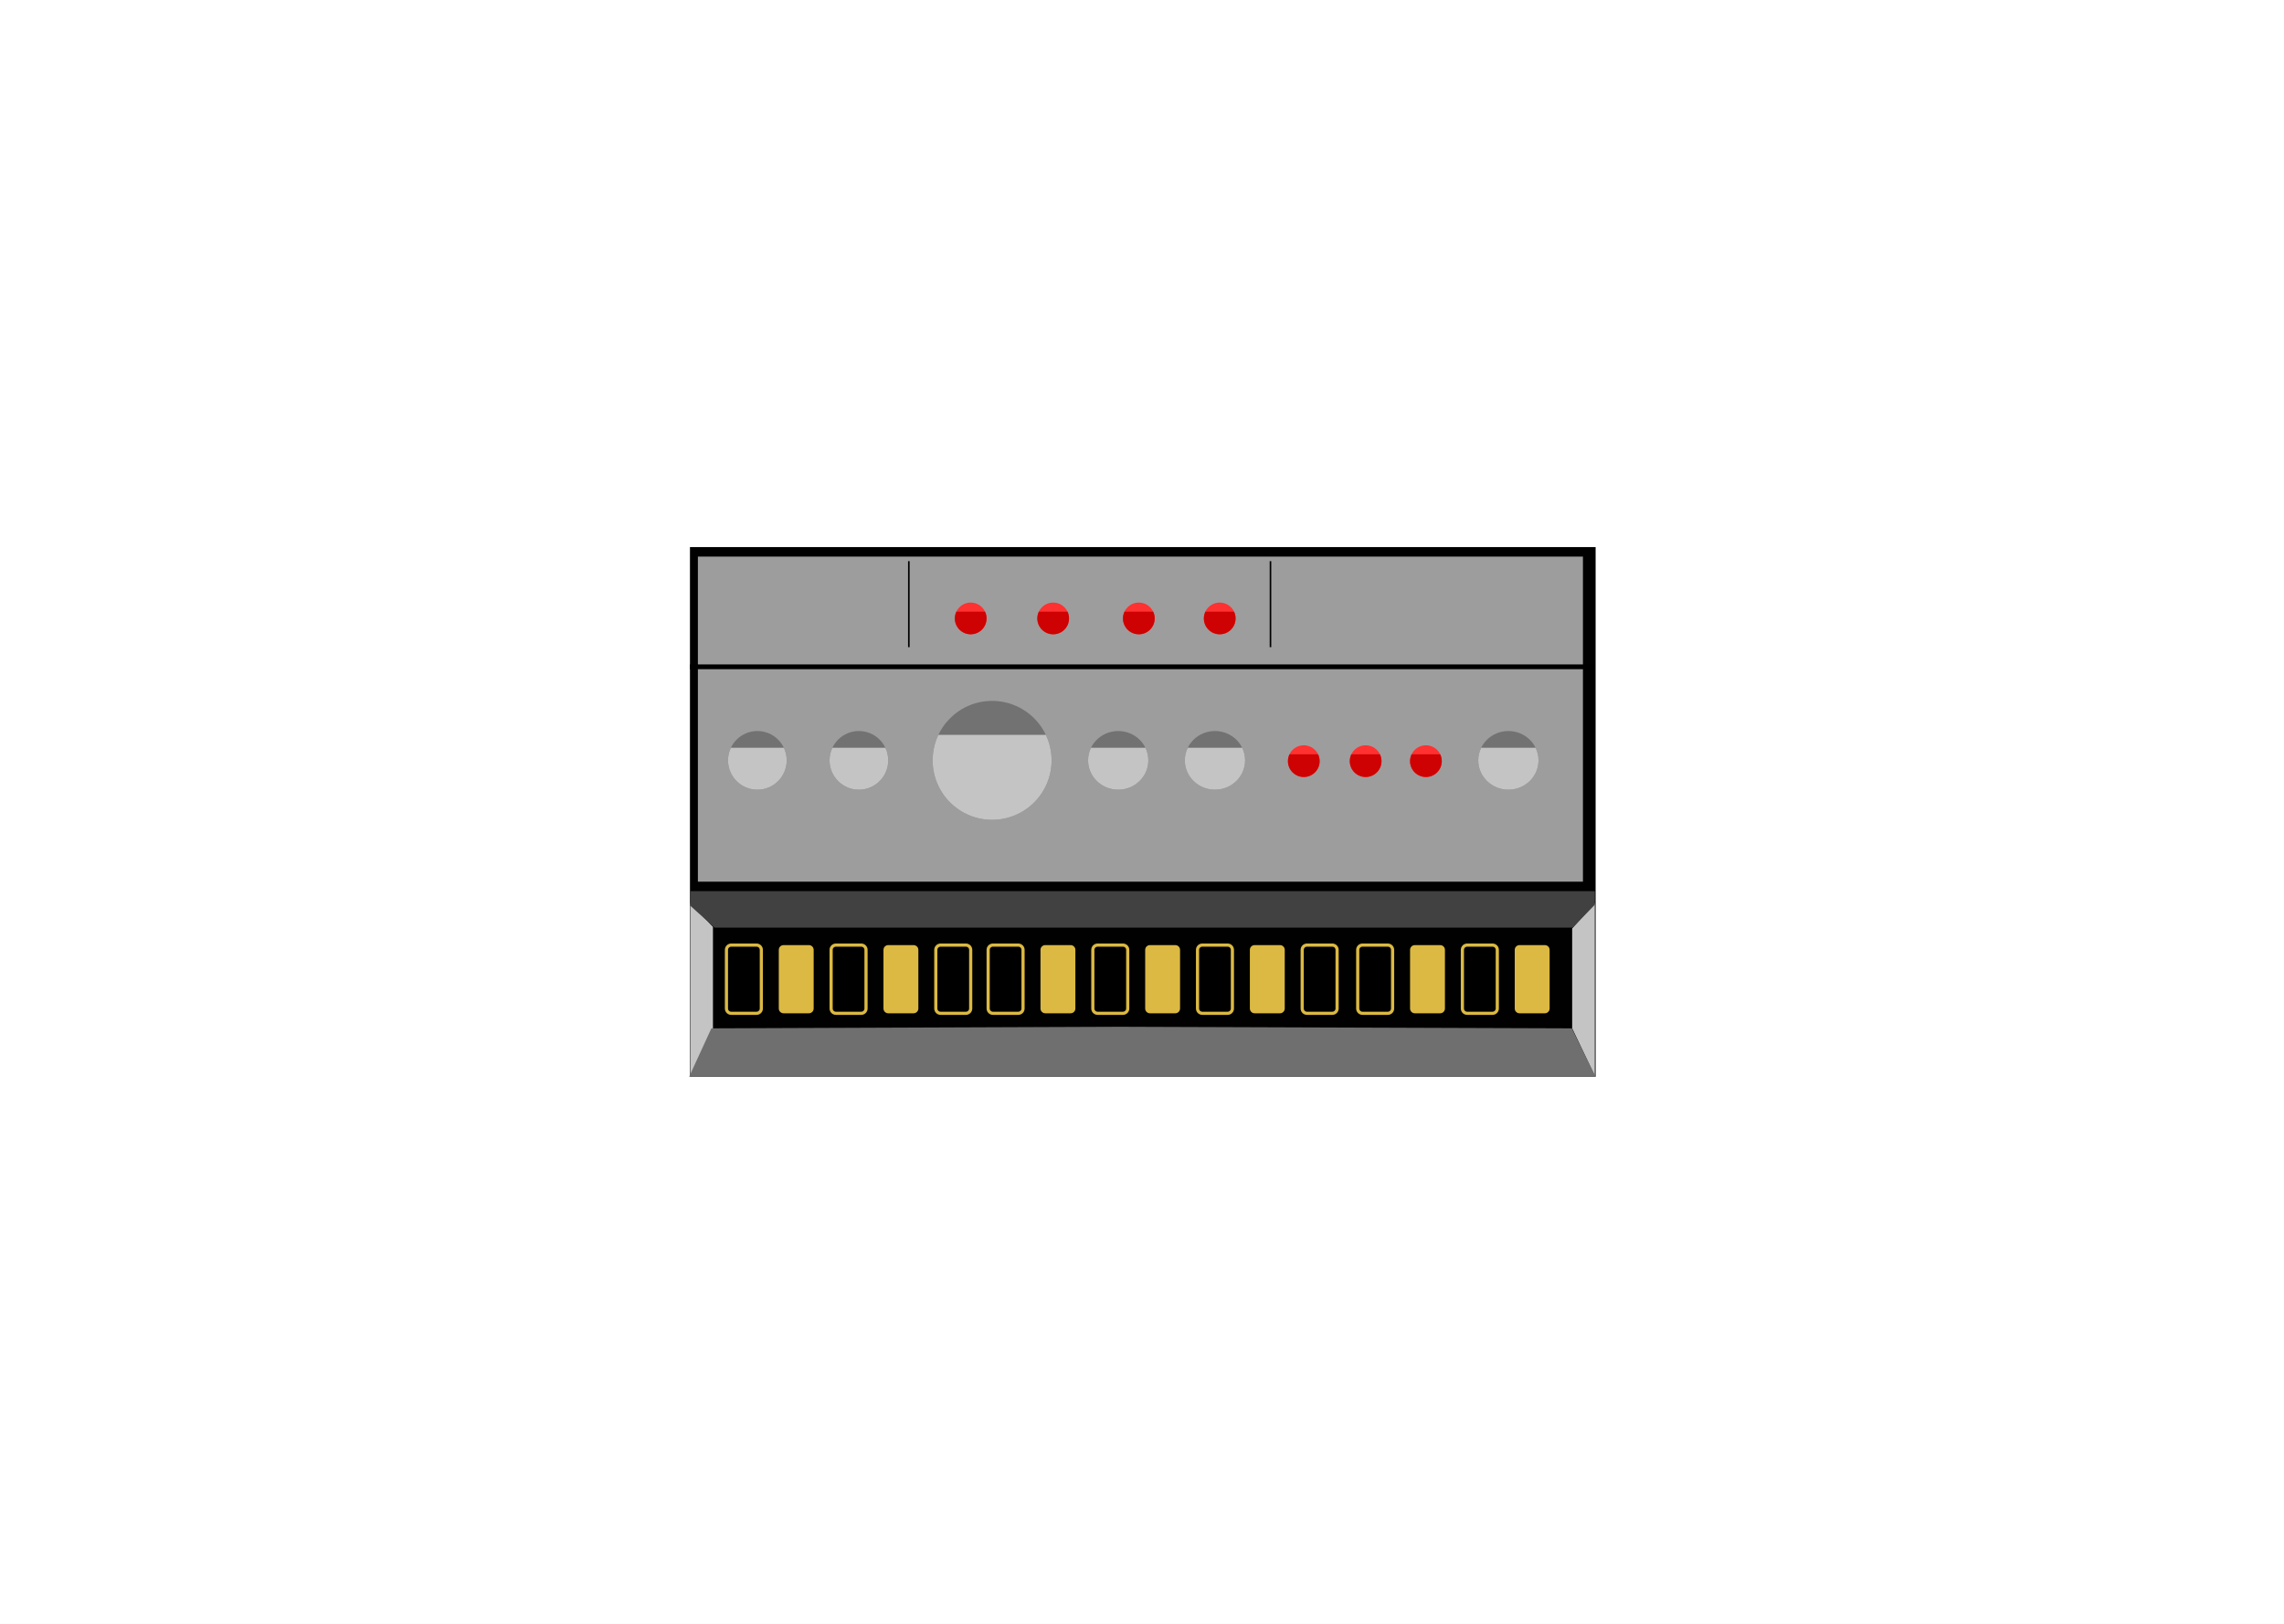
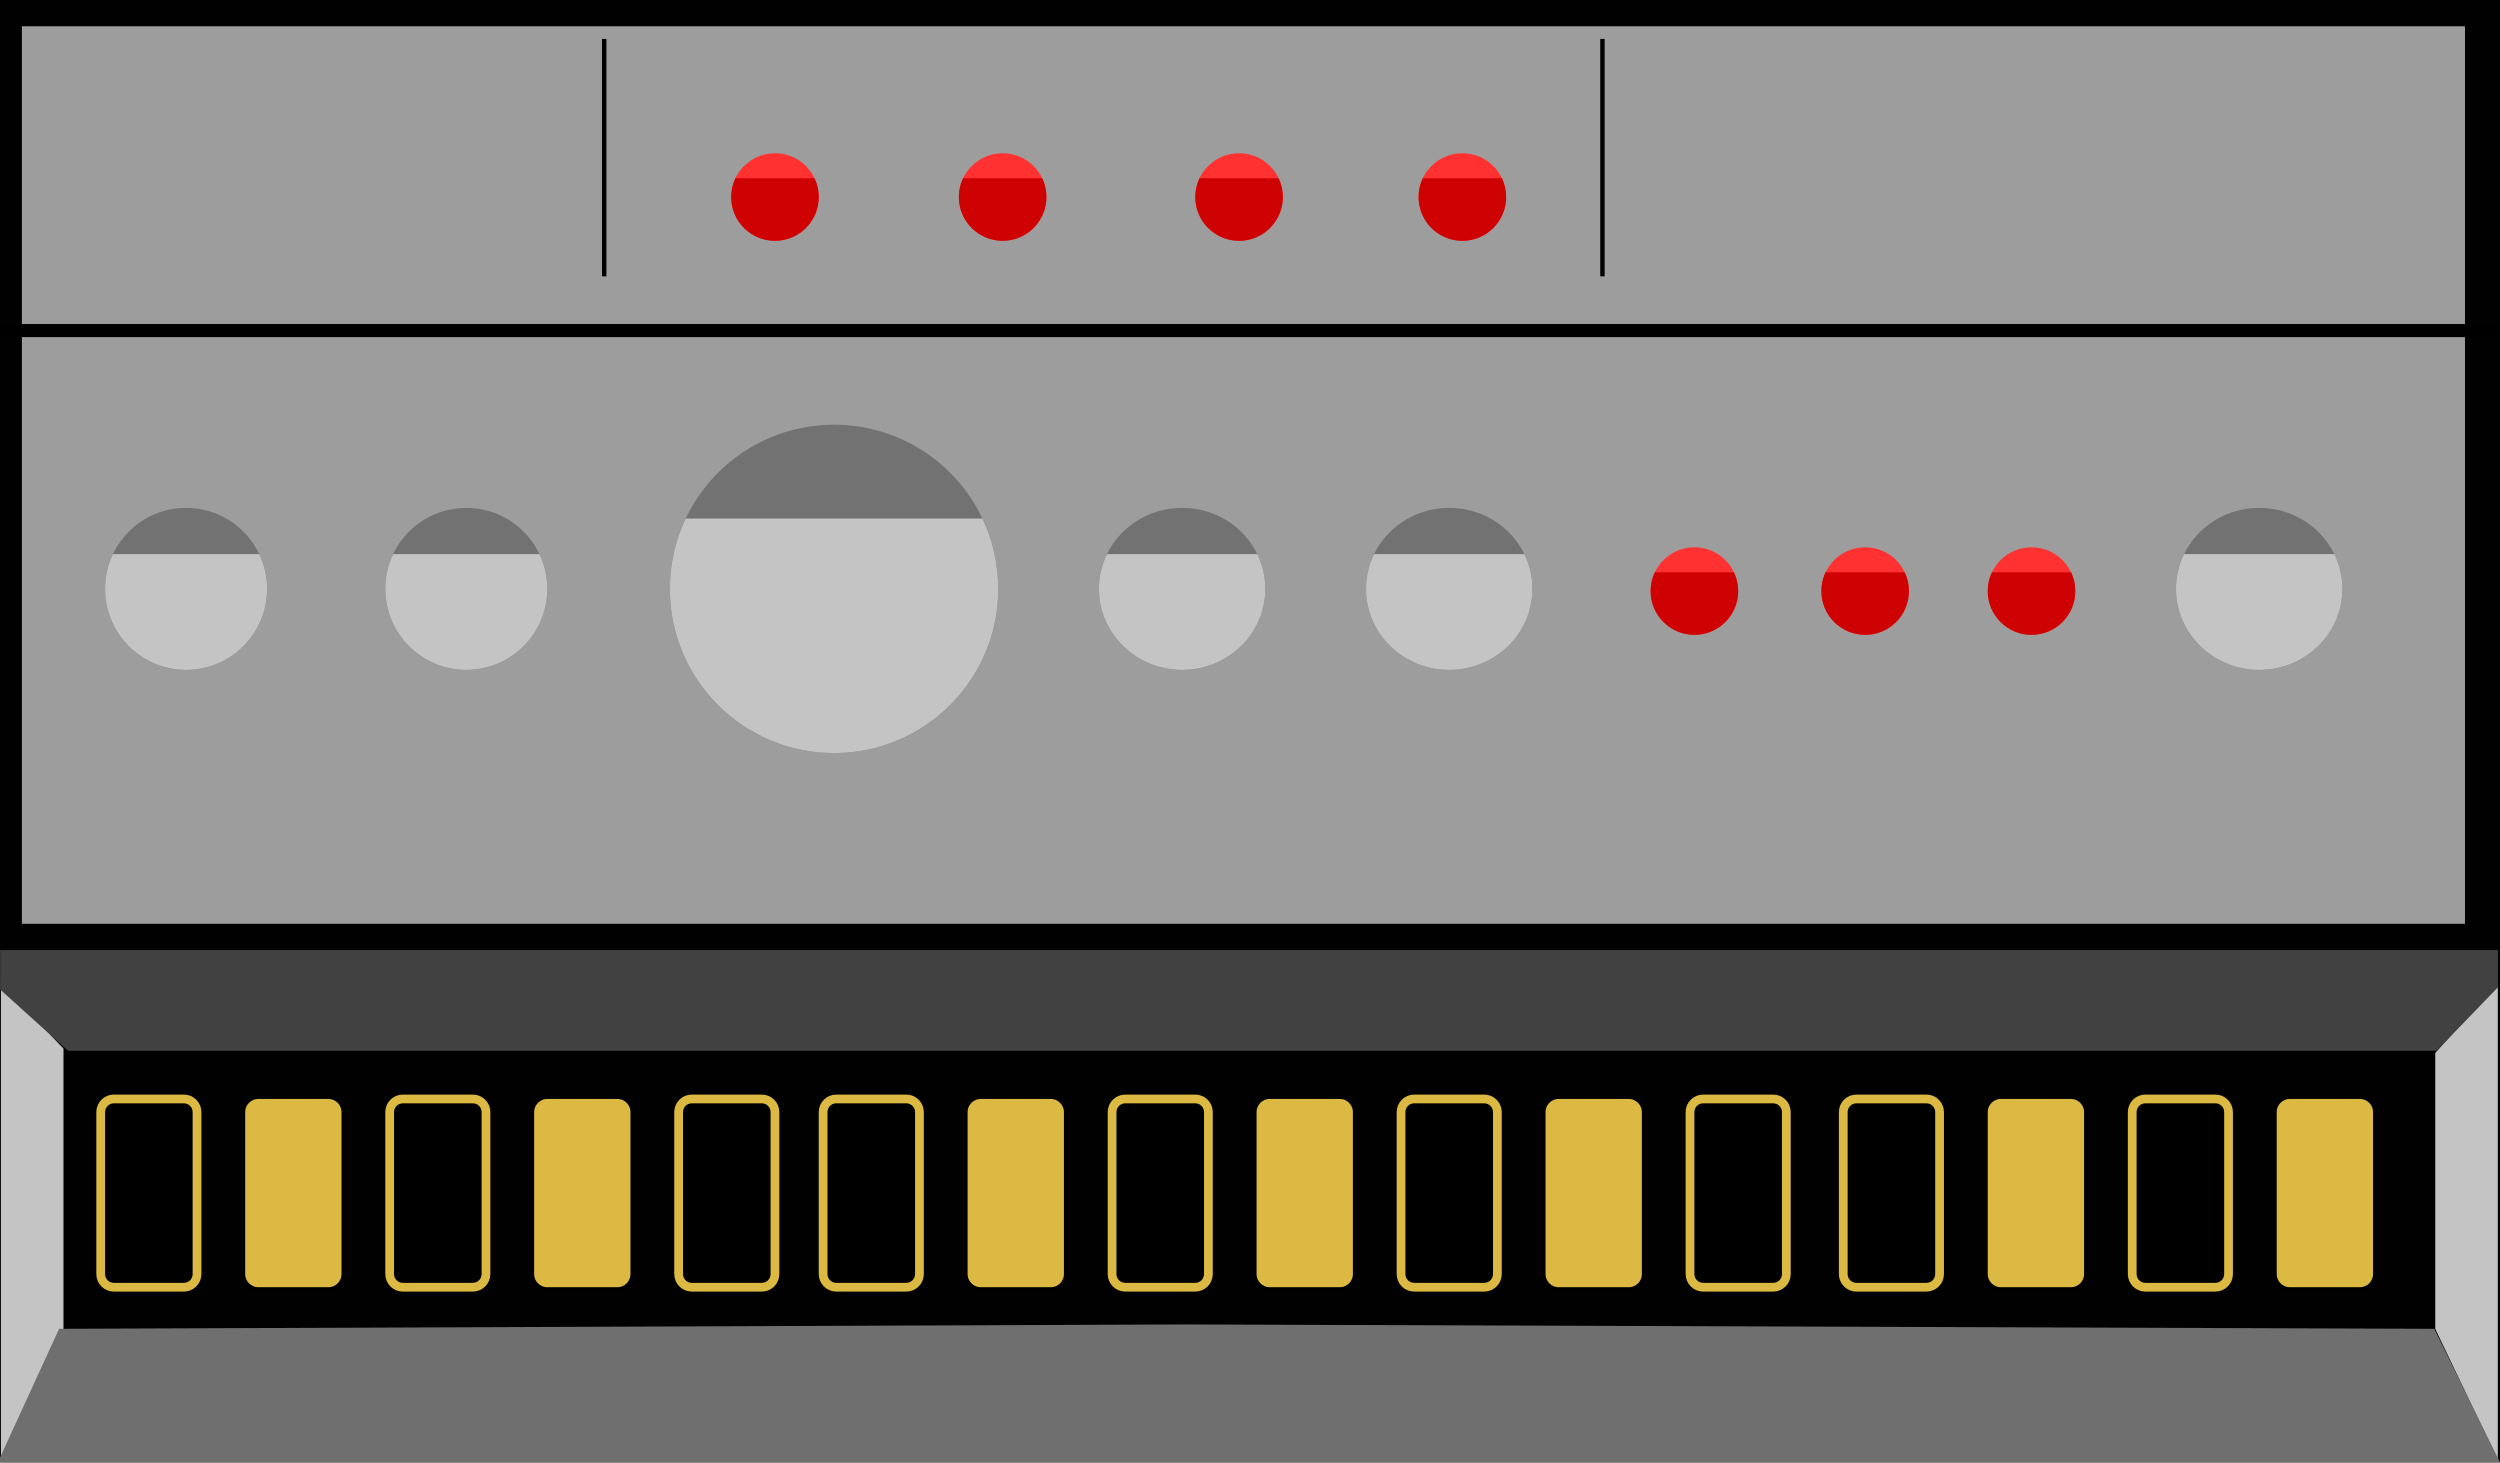
- <svg xmlns="http://www.w3.org/2000/svg" width="1440" height="1024" viewBox="0 0 1440 1024" fill="none">
-   <rect width="1440" height="1024" fill="white" />
+ <svg xmlns="http://www.w3.org/2000/svg" width="571" height="334" viewBox="435 345 571 334" fill="none">
  <rect x="435" y="345" width="571" height="334" fill="#010101" />
  <rect x="440" y="351" width="558" height="205" fill="#9D9D9D" />
  <circle cx="612" cy="390" r="10" fill="#FF3131" />
  <path fill-rule="evenodd" clip-rule="evenodd" d="M602.962 385.714C602.345 387.013 602 388.466 602 390C602 395.523 606.477 400 612 400C617.523 400 622 395.523 622 390C622 388.466 621.655 387.013 621.038 385.714H602.962Z" fill="#CE0202" />
  <circle cx="664" cy="390" r="10" fill="#FF3131" />
  <path fill-rule="evenodd" clip-rule="evenodd" d="M654.962 385.714C654.345 387.013 654 388.466 654 390C654 395.523 658.477 400 664 400C669.523 400 674 395.523 674 390C674 388.466 673.655 387.013 673.038 385.714H654.962Z" fill="#CE0202" />
  <circle cx="718" cy="390" r="10" fill="#FF3131" />
  <path fill-rule="evenodd" clip-rule="evenodd" d="M708.962 385.714C708.345 387.013 708 388.466 708 390C708 395.523 712.477 400 718 400C723.523 400 728 395.523 728 390C728 388.466 727.655 387.013 727.038 385.714H708.962Z" fill="#CE0202" />
  <circle cx="769" cy="390" r="10" fill="#FF3131" />
  <path fill-rule="evenodd" clip-rule="evenodd" d="M759.962 385.714C759.345 387.013 759 388.466 759 390C759 395.523 763.477 400 769 400C774.523 400 779 395.523 779 390C779 388.466 778.655 387.013 778.038 385.714H759.962Z" fill="#CE0202" />
  <ellipse cx="766" cy="479.5" rx="19" ry="18.5" fill="#727272" />
  <path fill-rule="evenodd" clip-rule="evenodd" d="M748.828 471.571C747.656 473.974 747 476.663 747 479.5C747 489.717 755.507 498 766 498C776.493 498 785 489.717 785 479.5C785 476.663 784.344 473.974 783.172 471.571H748.828Z" fill="#C4C4C4" />
  <ellipse cx="951" cy="479.5" rx="19" ry="18.5" fill="#727272" />
  <path fill-rule="evenodd" clip-rule="evenodd" d="M933.828 471.571C932.656 473.974 932 476.663 932 479.5C932 489.717 940.507 498 951 498C961.493 498 970 489.717 970 479.5C970 476.663 969.344 473.974 968.172 471.571H933.828Z" fill="#C4C4C4" />
  <ellipse cx="705" cy="479.5" rx="19" ry="18.5" fill="#727272" />
  <path fill-rule="evenodd" clip-rule="evenodd" d="M687.828 471.571C686.656 473.974 686 476.663 686 479.5C686 489.717 694.507 498 705 498C715.493 498 724 489.717 724 479.5C724 476.663 723.344 473.974 722.172 471.571H687.828Z" fill="#C4C4C4" />
  <circle cx="541.5" cy="479.5" r="18.5" fill="#727272" />
  <path fill-rule="evenodd" clip-rule="evenodd" d="M524.78 471.571C523.639 473.974 523 476.663 523 479.5C523 489.717 531.283 498 541.5 498C551.717 498 560 489.717 560 479.5C560 476.663 559.361 473.974 558.22 471.571H524.78Z" fill="#C4C4C4" />
  <circle cx="477.5" cy="479.5" r="18.5" fill="#727272" />
  <path fill-rule="evenodd" clip-rule="evenodd" d="M460.78 471.571C459.639 473.974 459 476.663 459 479.5C459 489.717 467.283 498 477.5 498C487.717 498 496 489.717 496 479.5C496 476.663 495.361 473.974 494.22 471.571H460.78Z" fill="#C4C4C4" />
  <circle cx="625.5" cy="479.5" r="37.5" fill="#727272" />
  <path fill-rule="evenodd" clip-rule="evenodd" d="M591.609 463.429C589.295 468.3 588 473.749 588 479.5C588 500.211 604.789 517 625.5 517C646.211 517 663 500.211 663 479.5C663 473.749 661.705 468.3 659.391 463.429H591.609Z" fill="#C4C4C4" />
  <circle cx="822" cy="480" r="10" fill="#FF3131" />
  <path fill-rule="evenodd" clip-rule="evenodd" d="M812.962 475.714C812.345 477.013 812 478.466 812 480C812 485.523 816.477 490 822 490C827.523 490 832 485.523 832 480C832 478.466 831.655 477.013 831.038 475.714H812.962Z" fill="#CE0202" />
  <circle cx="861" cy="480" r="10" fill="#FF3131" />
  <path fill-rule="evenodd" clip-rule="evenodd" d="M851.962 475.714C851.345 477.013 851 478.466 851 480C851 485.523 855.477 490 861 490C866.523 490 871 485.523 871 480C871 478.466 870.655 477.013 870.038 475.714H851.962Z" fill="#CE0202" />
  <circle cx="899" cy="480" r="10" fill="#FF3131" />
  <path fill-rule="evenodd" clip-rule="evenodd" d="M889.962 475.714C889.345 477.013 889 478.466 889 480C889 485.523 893.477 490 899 490C904.523 490 909 485.523 909 480C909 478.466 908.655 477.013 908.038 475.714H889.962Z" fill="#CE0202" />
  <line x1="435" y1="420.5" x2="1005" y2="420.5" stroke="black" stroke-width="3" />
  <line x1="573" y1="353.885" x2="573" y2="408.116" stroke="black" />
  <line x1="801" y1="353.885" x2="801" y2="408.116" stroke="black" />

    
//Keys
    
- <rect id="+e" x="954.5" y="595.5" width="23" height="44" rx="3.5" fill="#DBB942" stroke="black" />
-   <rect id="+d" x="922" y="596" width="22" height="43" rx="3" fill="black" stroke="#DBB942" stroke-width="2" />
-   <rect id="+c#" x="888.5" y="595.5" width="23" height="44" rx="3.5" fill="#DBB942" stroke="black" />
-   <rect id="+c" x="856" y="596" width="22" height="43" rx="3" fill="black" stroke="#DBB942" stroke-width="2" />
-   <rect id="b" x="821" y="596" width="22" height="43" rx="3" fill="black" stroke="#DBB942" stroke-width="2" />
-   <rect id="a#" x="787.5" y="595.5" width="23" height="44" rx="3.5" fill="#DBB942" stroke="black" />
-   <rect id="a" x="755" y="596" width="22" height="43" rx="3" fill="black" stroke="#DBB942" stroke-width="2" />
-   <rect id="g#" x="721.5" y="595.5" width="23" height="44" rx="3.5" fill="#DBB942" stroke="black" />
-   <rect id="g" x="689" y="596" width="22" height="43" rx="3" fill="black" stroke="#DBB942" stroke-width="2" />
-   <rect id="f#" x="655.5" y="595.5" width="23" height="44" rx="3.5" fill="#DBB942" stroke="black" />
-   <rect id="f" x="623" y="596" width="22" height="43" rx="3" fill="black" stroke="#DBB942" stroke-width="2" />
-   <rect id="e" x="590" y="596" width="22" height="43" rx="3" fill="black" stroke="#DBB942" stroke-width="2" />
-   <rect id="d#" x="556.5" y="595.5" width="23" height="44" rx="3.5" fill="#DBB942" stroke="black" />
-   <rect id="d" x="524" y="596" width="22" height="43" rx="3" fill="black" stroke="#DBB942" stroke-width="2" />
-   <rect id="c#" x="490.5" y="595.5" width="23" height="44" rx="3.5" fill="#DBB942" stroke="black" />
-   <rect id="c" x="458" y="596" width="22" height="43" rx="3" fill="black" stroke="#DBB942" stroke-width="2" />
+ <rect class="key" id="e3" x="954.5" y="595.5" width="23" height="44" rx="3.5" fill="#DBB942" stroke="black" />
+   <rect class="key" id="d3" x="922" y="596" width="22" height="43" rx="3" fill="black" stroke="#DBB942" stroke-width="2" />
+   <rect class="key" id="c#3" x="888.5" y="595.5" width="23" height="44" rx="3.5" fill="#DBB942" stroke="black" />
+   <rect class="key" id="c3" x="856" y="596" width="22" height="43" rx="3" fill="black" stroke="#DBB942" stroke-width="2" />
+   <rect class="key" id="b2" x="821" y="596" width="22" height="43" rx="3" fill="black" stroke="#DBB942" stroke-width="2" />
+   <rect class="key" id="a#2" x="787.5" y="595.5" width="23" height="44" rx="3.5" fill="#DBB942" stroke="black" />
+   <rect class="key" id="a2" x="755" y="596" width="22" height="43" rx="3" fill="black" stroke="#DBB942" stroke-width="2" />
+   <rect class="key" id="g#2" x="721.5" y="595.5" width="23" height="44" rx="3.5" fill="#DBB942" stroke="black" />
+   <rect class="key" id="g2" x="689" y="596" width="22" height="43" rx="3" fill="black" stroke="#DBB942" stroke-width="2" />
+   <rect class="key" id="f#2" x="655.5" y="595.5" width="23" height="44" rx="3.5" fill="#DBB942" stroke="black" />
+   <rect class="key" id="f2" x="623" y="596" width="22" height="43" rx="3" fill="black" stroke="#DBB942" stroke-width="2" />
+   <rect class="key" id="e2" x="590" y="596" width="22" height="43" rx="3" fill="black" stroke="#DBB942" stroke-width="2" />
+   <rect class="key" id="d#2" x="556.5" y="595.5" width="23" height="44" rx="3.5" fill="#DBB942" stroke="black" />
+   <rect class="key" id="d2" x="524" y="596" width="22" height="43" rx="3" fill="black" stroke="#DBB942" stroke-width="2" />
+   <rect class="key" id="c#2" x="490.5" y="595.5" width="23" height="44" rx="3.5" fill="#DBB942" stroke="black" />
+   <rect class="key" id="c2" x="458" y="596" width="22" height="43" rx="3" fill="black" stroke="#DBB942" stroke-width="2" />
  <path d="M991.21 585.5L1005.5 569.5V678.5L991.21 648.5V585.5Z" fill="#C4C4C4" />
  <path d="M435.21 569.5L449.5 584.5V649.5L435.21 678.5V569.5Z" fill="#C4C4C4" />
  <path d="M706 647.5L991 648.5L1006 679H434.5L448.5 648.5L706 647.5Z" fill="#6F6F6F" />
  <path d="M702.5 562H1005.53V570.5L991.516 585H450.531L435.031 571V562H702.5Z" fill="#414141" />
</svg>
